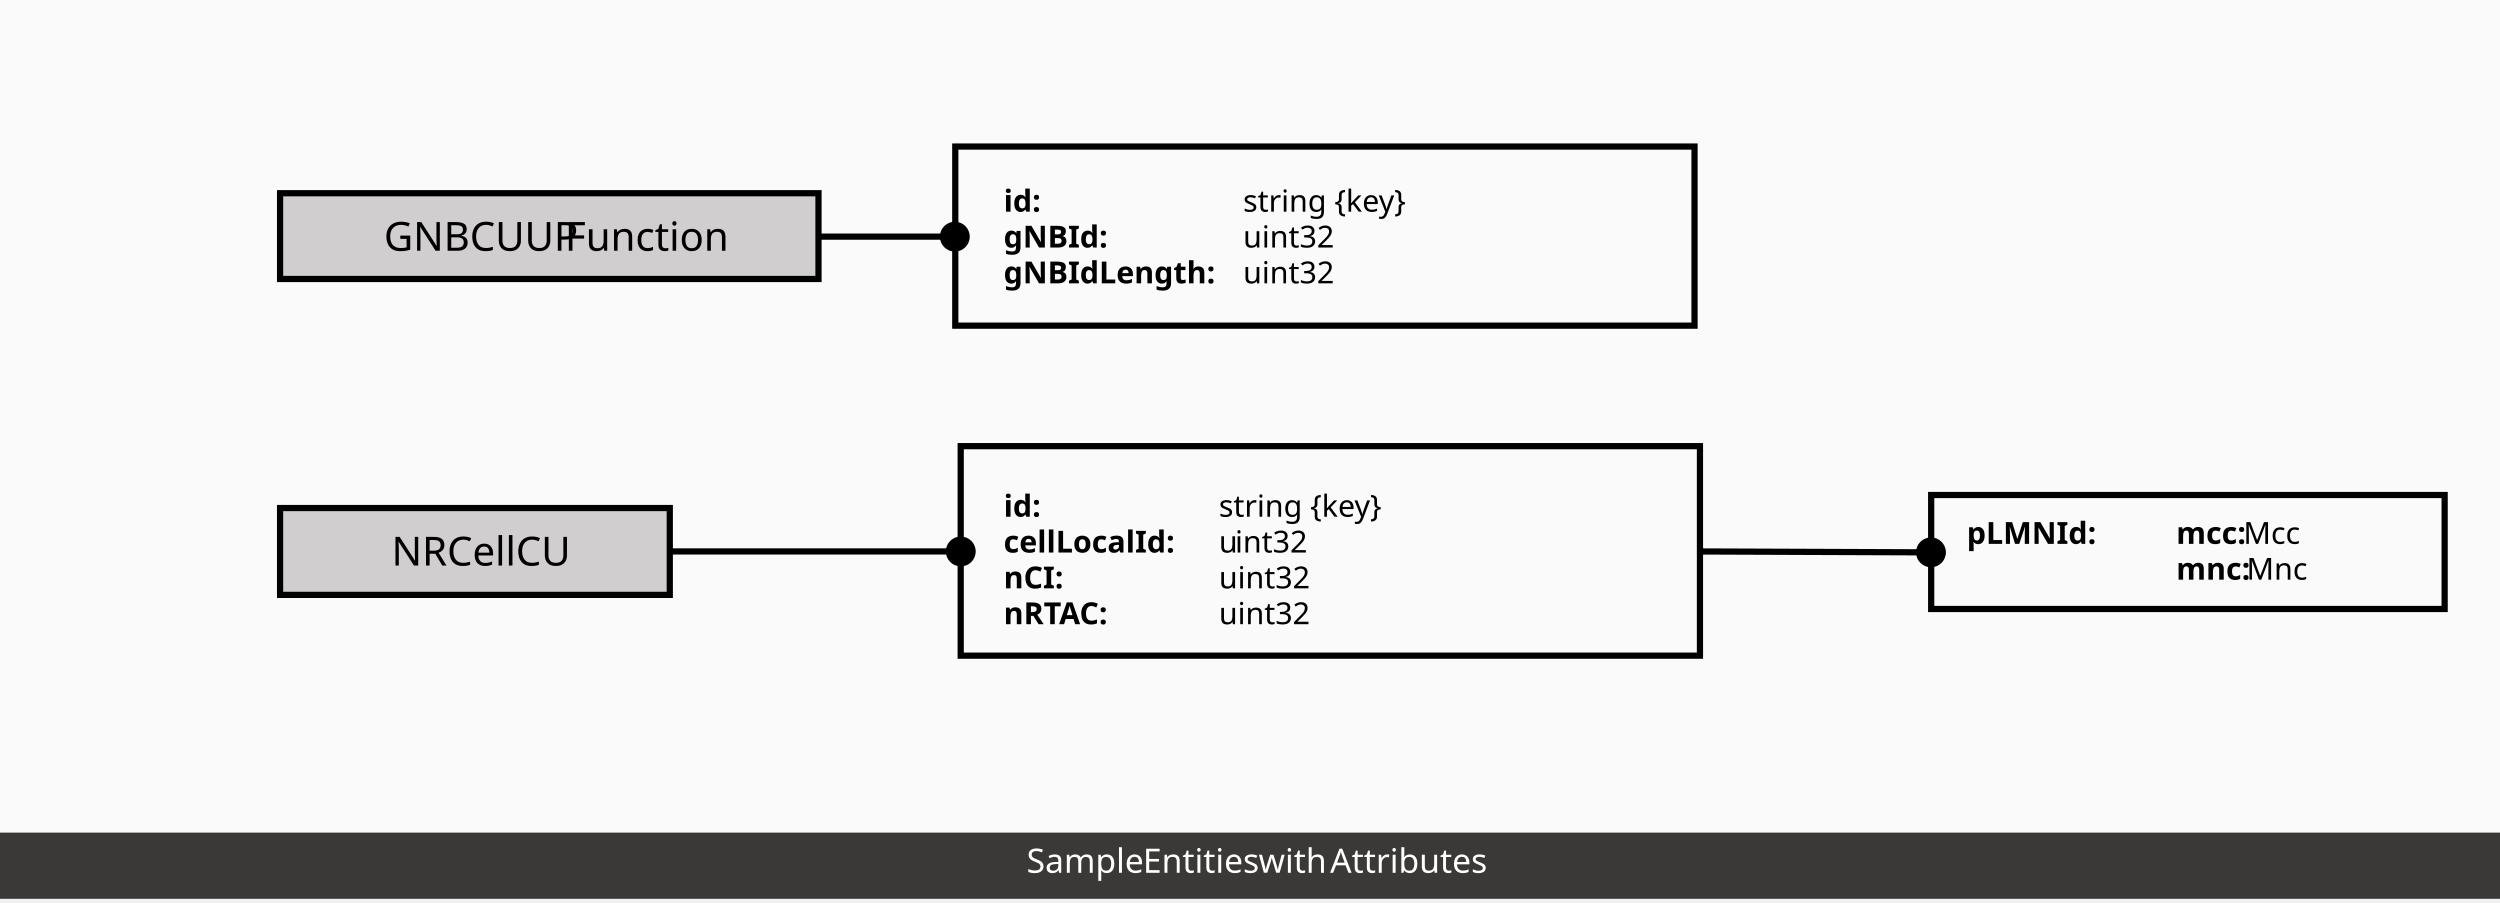
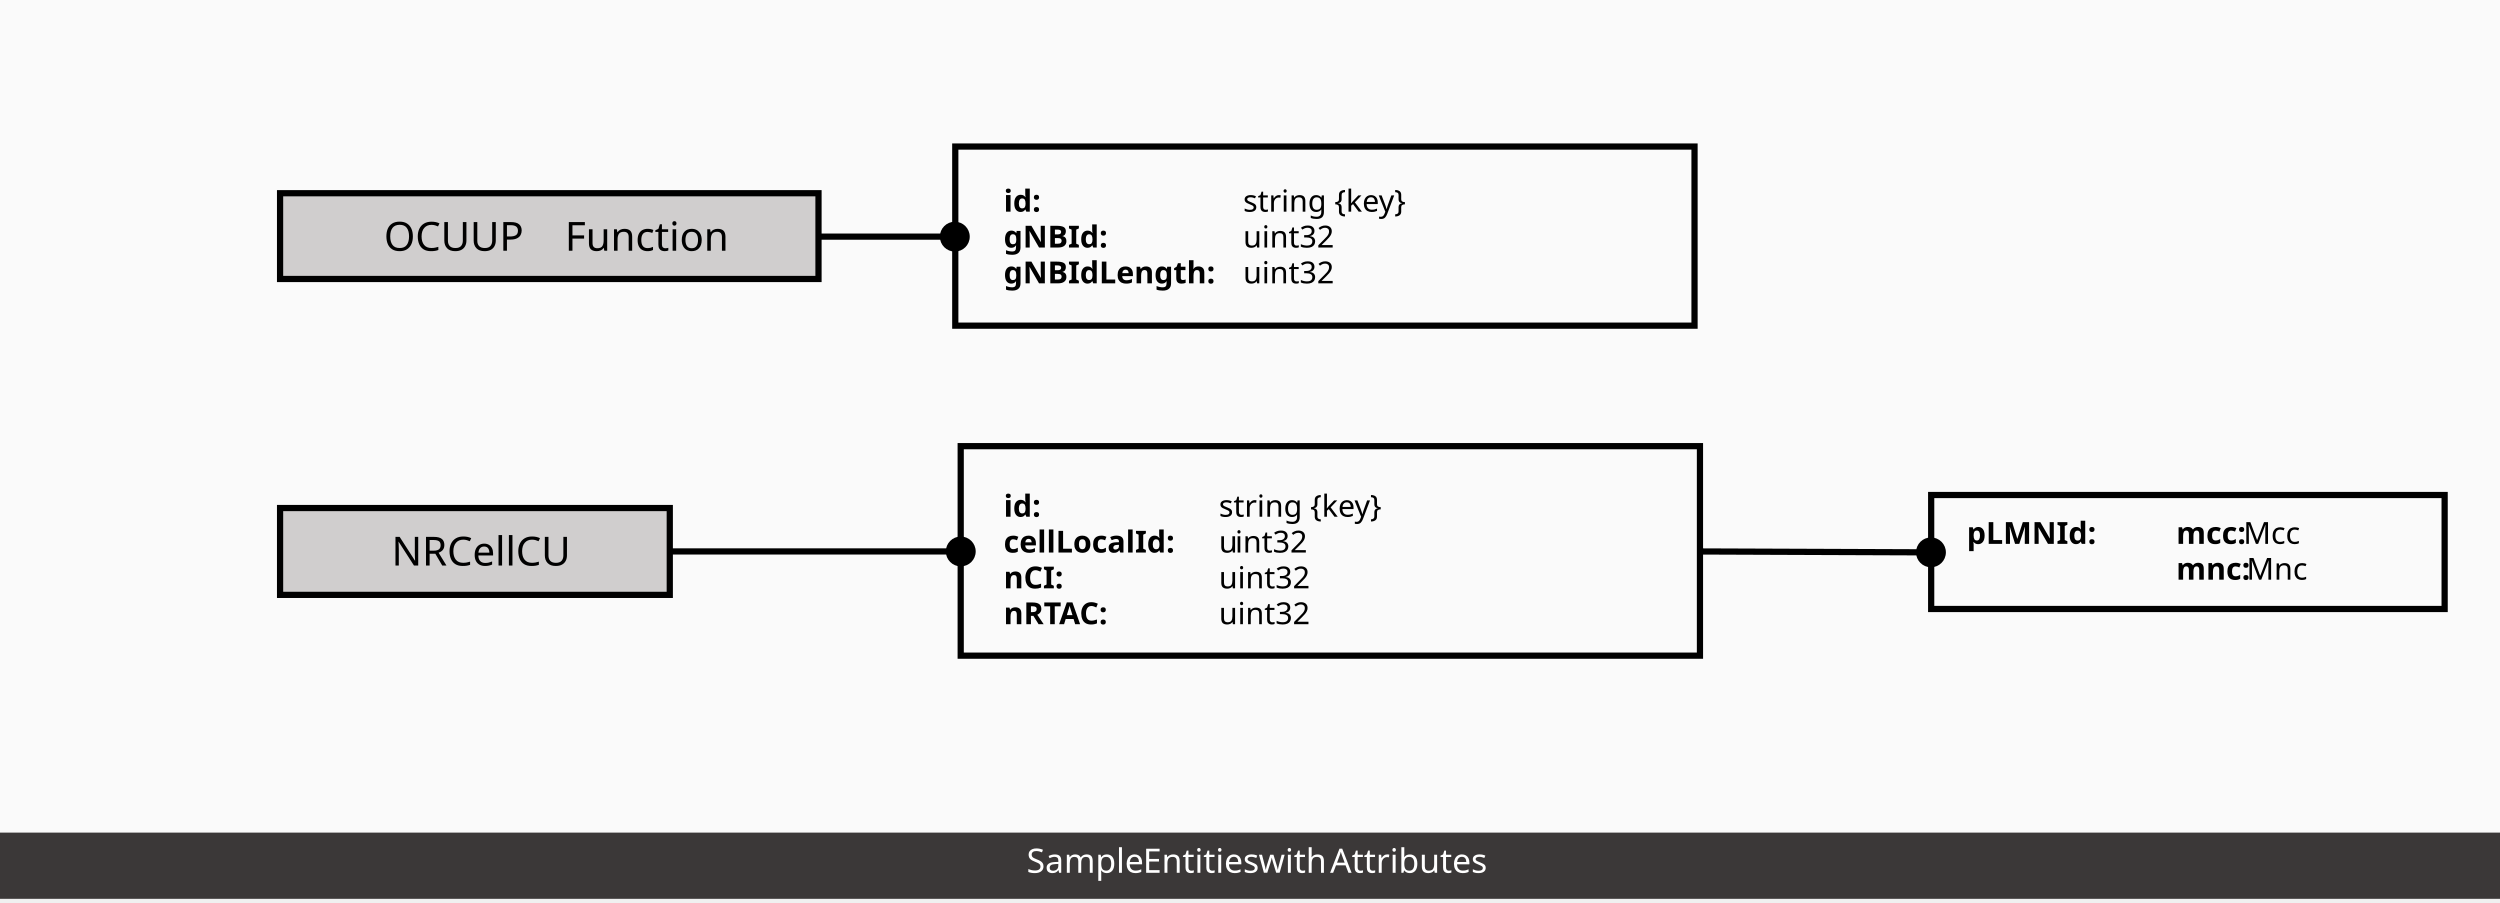
<svg xmlns="http://www.w3.org/2000/svg" width="2303" height="831" xml:space="preserve" overflow="hidden">
  <defs>
    <clipPath id="clip0">
      <rect x="86" y="1766" width="2303" height="831" />
    </clipPath>
  </defs>
  <g clip-path="url(#clip0)" transform="translate(-86 -1766)">
    <rect x="86" y="1766" width="2303" height="828" fill="#FAFAFA" />
    <rect x="86" y="2533" width="2303" height="61" fill="#3B3838" />
    <text fill="#FFFFFF" font-family="Hilda_MSFontService,sans-serif" font-weight="400" font-size="31" transform="matrix(1 0 0 1 1031.71 2570)">Sample </text>
    <text fill="#FFFFFF" font-family="Hilda_MSFontService,sans-serif" font-weight="400" font-size="31" transform="matrix(1 0 0 1 1138.84 2570)">Entities </text>
    <text fill="#FFFFFF" font-family="Hilda_MSFontService,sans-serif" font-weight="400" font-size="31" transform="matrix(1 0 0 1 1245.4 2570)">with </text>
    <text fill="#FFFFFF" font-family="Hilda_MSFontService,sans-serif" font-weight="400" font-size="31" transform="matrix(1 0 0 1 1311.29 2570)">Attributes</text>
    <rect x="344" y="1944" width="496" height="79" stroke="#000000" stroke-width="5.729" stroke-miterlimit="8" fill="#D0CECE" />
-     <text font-family="Hilda_MSFontService,sans-serif" font-weight="400" font-size="37" transform="matrix(1 0 0 1 439.697 1997)">GNBCUUP</text>
+     <text font-family="Hilda_MSFontService,sans-serif" font-weight="400" font-size="37" transform="matrix(1 0 0 1 439.697 1997)">OCUUP</text>
    <text font-family="Hilda_MSFontService,sans-serif" font-weight="400" font-size="37" transform="matrix(1 0 0 1 606.416 1997)">Function</text>
    <rect x="344" y="2234" width="359" height="80" stroke="#000000" stroke-width="5.729" stroke-miterlimit="8" fill="#D0CECE" />
    <text font-family="Hilda_MSFontService,sans-serif" font-weight="400" font-size="37" transform="matrix(1 0 0 1 446.724 2287)">NRCellCU</text>
    <rect x="966" y="1901" width="681" height="165" stroke="#000000" stroke-width="5.729" stroke-miterlimit="8" fill="none" />
    <rect x="971" y="2177" width="681" height="193" stroke="#000000" stroke-width="5.729" stroke-miterlimit="8" fill="none" />
    <rect x="1865" y="2222" width="473" height="105" stroke="#000000" stroke-width="5.729" stroke-miterlimit="8" fill="none" />
    <path d="M703 2271.14 971.059 2271.14 971.059 2276.86 703 2276.86ZM971.059 2260.25C978.652 2260.25 984.809 2266.41 984.809 2274 984.809 2281.59 978.652 2287.75 971.058 2287.75 963.465 2287.75 957.309 2281.59 957.309 2274 957.309 2266.41 963.465 2260.25 971.059 2260.25Z" />
    <path d="M840 1981.14 965.57 1981.14 965.57 1986.87 840 1986.86ZM965.57 1970.25C973.164 1970.25 979.32 1976.41 979.32 1984 979.32 1991.59 973.164 1997.75 965.57 1997.75 957.976 1997.75 951.82 1991.59 951.82 1984 951.82 1976.41 957.976 1970.25 965.57 1970.25Z" />
    <g>
      <text font-family="Hilda_MSFontService,sans-serif" font-weight="400" font-size="28" transform="matrix(1 0 0 1 1231.14 1961)">string {key}</text>
    </g>
    <g>
      <text font-family="Hilda_MSFontService,sans-serif" font-weight="700" font-size="28" transform="matrix(1 0 0 1 1010.55 1961)">id:</text>
    </g>
    <g>
      <text font-family="Hilda_MSFontService,sans-serif" font-weight="400" font-size="28" transform="matrix(1 0 0 1 1231.14 1994)">uint32</text>
    </g>
    <g>
      <text font-family="Hilda_MSFontService,sans-serif" font-weight="700" font-size="28" transform="matrix(1 0 0 1 1010.55 1994)">gNBId: </text>
    </g>
    <g>
      <text font-family="Hilda_MSFontService,sans-serif" font-weight="400" font-size="28" transform="matrix(1 0 0 1 1231.14 2027)">uint32</text>
    </g>
    <g>
      <text font-family="Hilda_MSFontService,sans-serif" font-weight="700" font-size="28" transform="matrix(1 0 0 1 1010.55 2027)">gNBIdLength:</text>
    </g>
    <g>
      <text font-family="Hilda_MSFontService,sans-serif" font-weight="400" font-size="28" transform="matrix(1 0 0 1 1208.83 2242)">string {key}</text>
    </g>
    <g>
      <text font-family="Hilda_MSFontService,sans-serif" font-weight="700" font-size="28" transform="matrix(1 0 0 1 1010.55 2242)">id:</text>
    </g>
    <g>
      <text font-family="Hilda_MSFontService,sans-serif" font-weight="400" font-size="28" transform="matrix(1 0 0 1 1208.83 2275)">u</text>
    </g>
    <g>
      <text font-family="Hilda_MSFontService,sans-serif" font-weight="400" font-size="28" transform="matrix(1 0 0 1 1223.73 2275)">int32</text>
    </g>
    <g>
      <text font-family="Hilda_MSFontService,sans-serif" font-weight="700" font-size="28" transform="matrix(1 0 0 1 1010.55 2275)">cellLocalId: </text>
    </g>
    <g>
      <text font-family="Hilda_MSFontService,sans-serif" font-weight="400" font-size="28" transform="matrix(1 0 0 1 1208.83 2308)">uint32</text>
    </g>
    <g>
      <text font-family="Hilda_MSFontService,sans-serif" font-weight="700" font-size="28" transform="matrix(1 0 0 1 1010.55 2308)">nCI: </text>
    </g>
    <g>
      <text font-family="Hilda_MSFontService,sans-serif" font-weight="400" font-size="28" transform="matrix(1 0 0 1 1208.83 2341)">uint32</text>
    </g>
    <g>
      <text font-family="Hilda_MSFontService,sans-serif" font-weight="700" font-size="28" transform="matrix(1 0 0 1 1010.55 2341)">nRTAC:</text>
    </g>
    <g>
      <text font-family="Hilda_MSFontService,sans-serif" font-weight="700" font-size="28" transform="matrix(1 0 0 1 2090.72 2267)">mcc: </text>
    </g>
    <text font-family="Hilda_MSFontService,sans-serif" font-weight="400" font-size="28" transform="matrix(1 0 0 1 2152.6 2267)">Mcc</text>
    <g>
      <text font-family="Hilda_MSFontService,sans-serif" font-weight="700" font-size="28" transform="matrix(1 0 0 1 2090.72 2300)">mnc: </text>
    </g>
    <text font-family="Hilda_MSFontService,sans-serif" font-weight="400" font-size="28" transform="matrix(1 0 0 1 2155.46 2300)">Mnc</text>
    <g>
      <text font-family="Hilda_MSFontService,sans-serif" font-weight="700" font-size="28" transform="matrix(1 0 0 1 1897.76 2267)">pLMNId:</text>
    </g>
    <path d="M1652.01 2271.14 1864.81 2271.97 1864.79 2277.69 1651.99 2276.86ZM1864.85 2261.08C1872.45 2261.11 1878.58 2267.29 1878.55 2274.88 1878.52 2282.48 1872.34 2288.61 1864.75 2288.58 1857.15 2288.55 1851.02 2282.37 1851.05 2274.78 1851.08 2267.18 1857.26 2261.05 1864.85 2261.08Z" />
  </g>
</svg>
